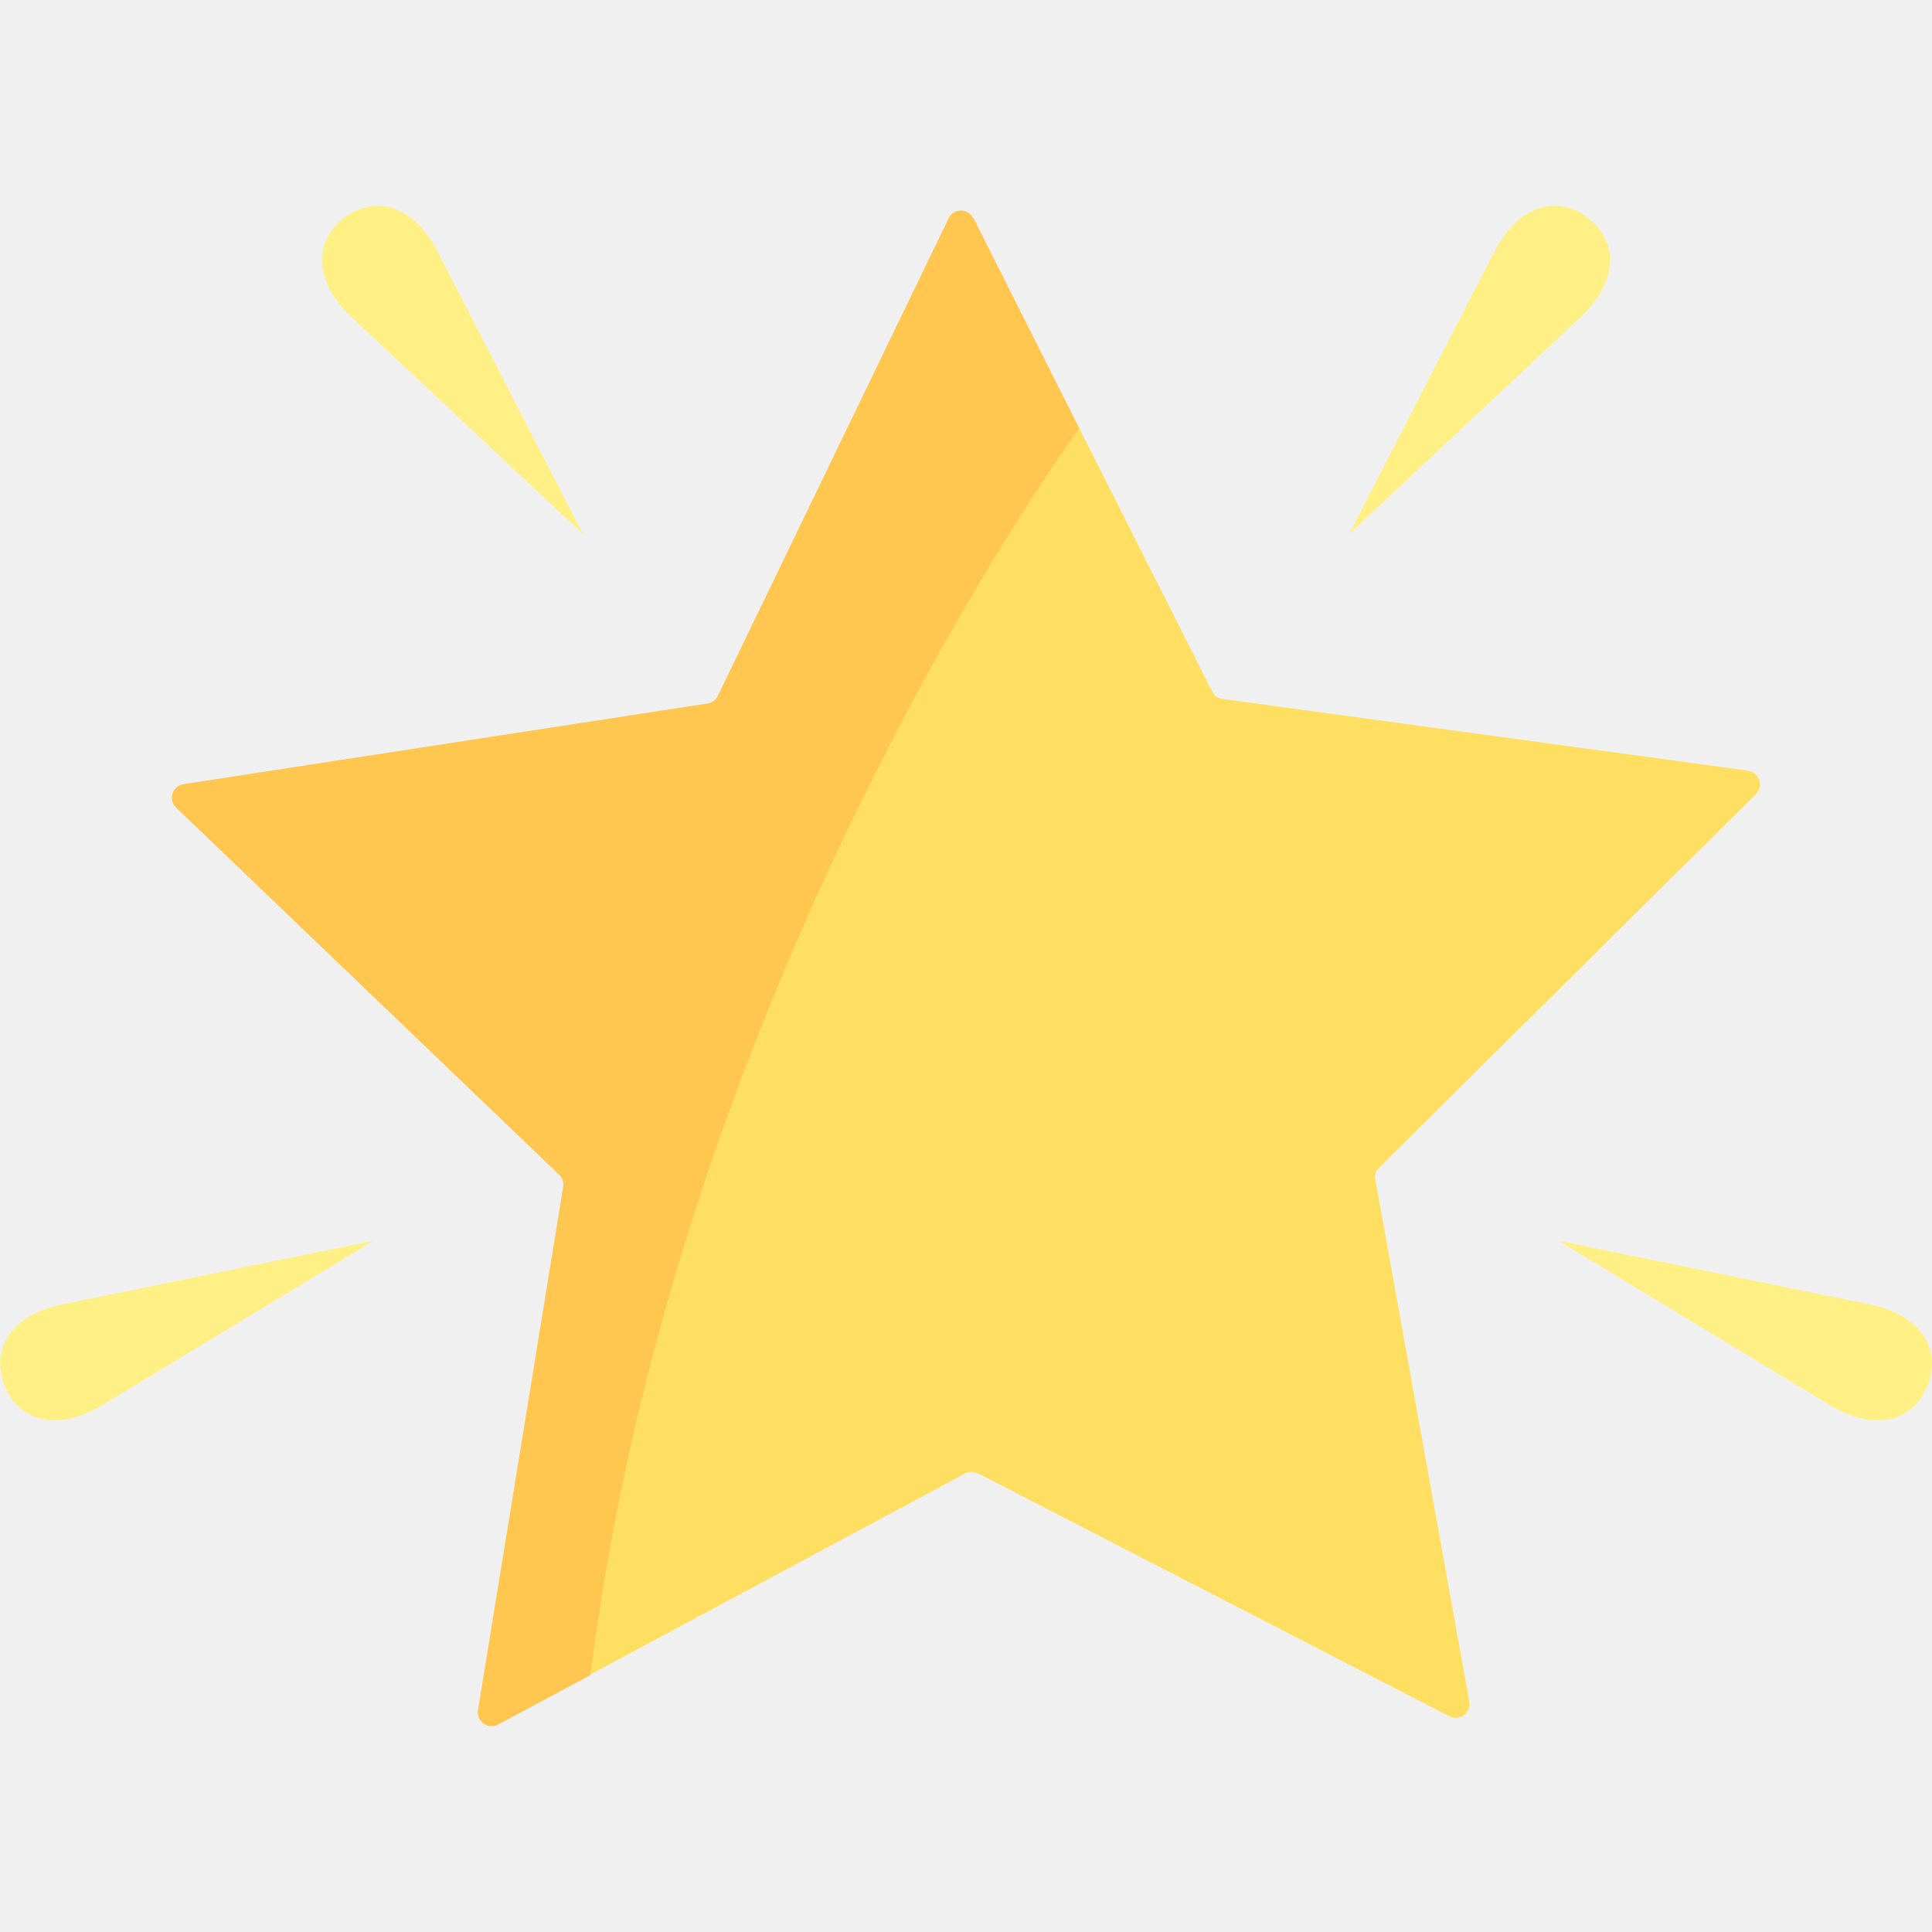
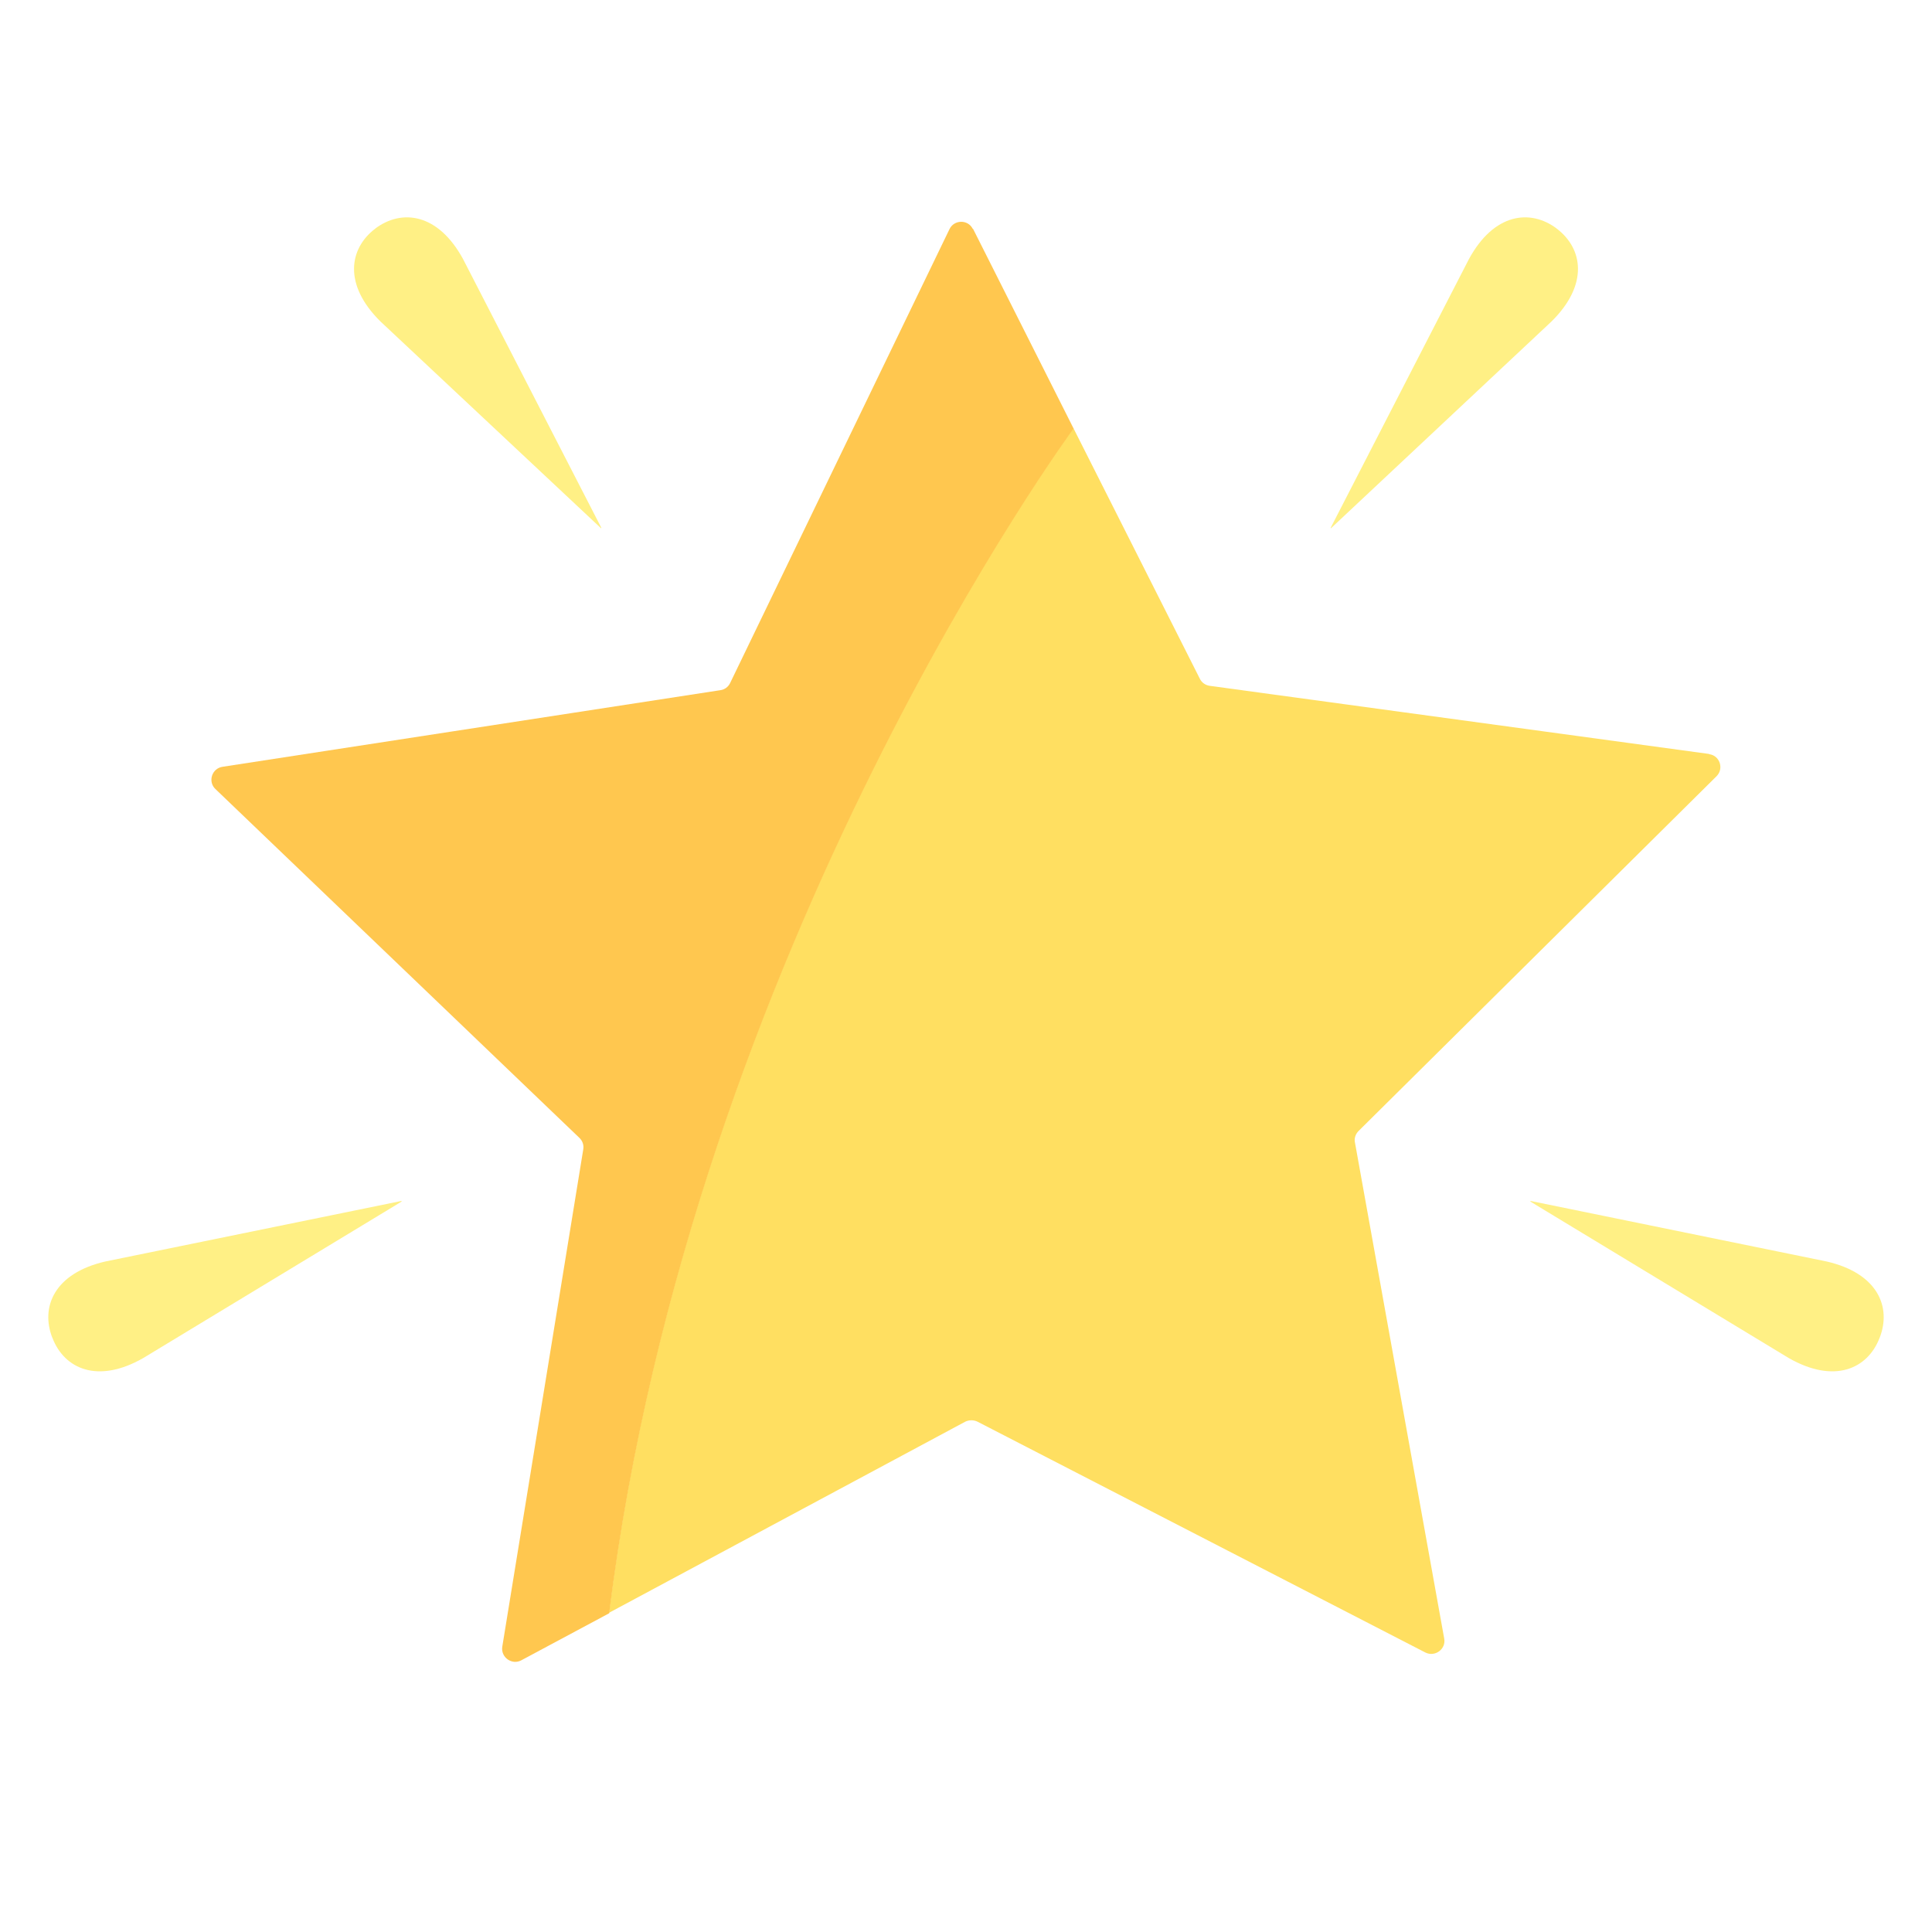
<svg xmlns="http://www.w3.org/2000/svg" viewBox="0 0 80 80">
-   <path d="M.18 57.35c-.52-1.34.09-2.81 2.31-3.32l12.91-2.64v.03L4.14 58.24c-1.98 1.13-3.43.47-3.95-.87v-.02ZM14.26 9.01c1.15-.86 2.73-.67 3.82 1.33l6.03 11.72h-.01v.02l-9.62-9.02c-1.62-1.6-1.37-3.17-.23-4.04h.01ZM79.82 57.35c.52-1.34-.09-2.81-2.31-3.32L64.6 51.39v.03l11.26 6.82c1.98 1.13 3.43.47 3.95-.87v-.02ZM65.74 9.01c-1.15-.86-2.73-.67-3.82 1.33l-6.03 11.72h.01v.02l9.62-9.02c1.62-1.6 1.37-3.17.23-4.04h-.01Z" style="fill:#fff085" />
-   <g>
-     <path d="M72.39 31.92c.46.06.65.63.32.96l-15.6 15.46c-.13.13-.2.32-.16.5l3.89 21.62c.09.46-.4.82-.82.61L40.5 61.01a.615.615 0 0 0-.53 0l-15.53 8.33c3.64-29.1 20.24-51.63 20.24-51.63l5.51 10.92c.08.17.24.28.42.31l21.77 2.97Z" style="fill:#ffdf61" />
-     <path d="m40.31 9.03 4.38 8.7s-16.6 22.53-20.24 51.63l-3.83 2.05c-.41.22-.9-.13-.83-.59l3.53-21.68a.558.558 0 0 0-.17-.5L7.29 33.44c-.34-.32-.16-.9.31-.97l21.7-3.34a.55.55 0 0 0 .42-.31l9.56-19.78c.2-.42.8-.43 1.01-.02Z" style="fill:#ffc74f" />
-   </g>
+   <rect width="100%" height="100%" fill="white" />
+   <path d="M2.165 55.391C1.671 54.117 2.251 52.721 4.36 52.236L16.627 49.728V49.756L5.928 56.236C4.047 57.31 2.669 56.683 2.175 55.41V55.391H2.165ZM15.543 9.461C16.636 8.644 18.137 8.824 19.173 10.725L24.902 21.86H24.893V21.879L15.752 13.309C14.213 11.789 14.451 10.297 15.534 9.47H15.543V9.461ZM77.834 55.391C78.329 54.117 77.749 52.721 75.64 52.236L63.373 49.728V49.756L74.072 56.236C75.953 57.31 77.331 56.683 77.825 55.41V55.391H77.834ZM64.456 9.461C63.364 8.644 61.863 8.824 60.827 10.725L55.098 21.86H55.107V21.879L64.247 13.309C65.787 11.789 65.549 10.297 64.466 9.47H64.456V9.461Z" fill="#FFF085" />
+   <path d="M70.775 31.229C71.212 31.286 71.393 31.827 71.079 32.141L56.257 46.83C56.133 46.953 56.067 47.134 56.105 47.305L59.801 67.847C59.886 68.284 59.421 68.626 59.022 68.427L40.475 58.868C40.396 58.831 40.31 58.811 40.223 58.811C40.136 58.811 40.05 58.831 39.971 58.868L25.216 66.783C28.674 39.134 44.447 17.727 44.447 17.727L49.682 28.103C49.758 28.264 49.91 28.369 50.081 28.397L70.766 31.219L70.775 31.229Z" fill="#FFDF61" />
+   <path d="M40.294 9.48L44.456 17.746C44.456 17.746 28.684 39.153 25.225 66.802L21.586 68.75C21.197 68.959 20.731 68.626 20.798 68.189L24.152 47.59C24.166 47.504 24.159 47.415 24.131 47.332C24.102 47.249 24.054 47.175 23.99 47.115L8.921 32.673C8.598 32.369 8.769 31.818 9.215 31.751L29.834 28.578C29.919 28.566 30 28.532 30.07 28.481C30.14 28.429 30.196 28.361 30.233 28.283L39.316 9.489C39.506 9.09 40.076 9.081 40.276 9.47L40.294 9.48Z" fill="#FFC74F" />
</svg>
